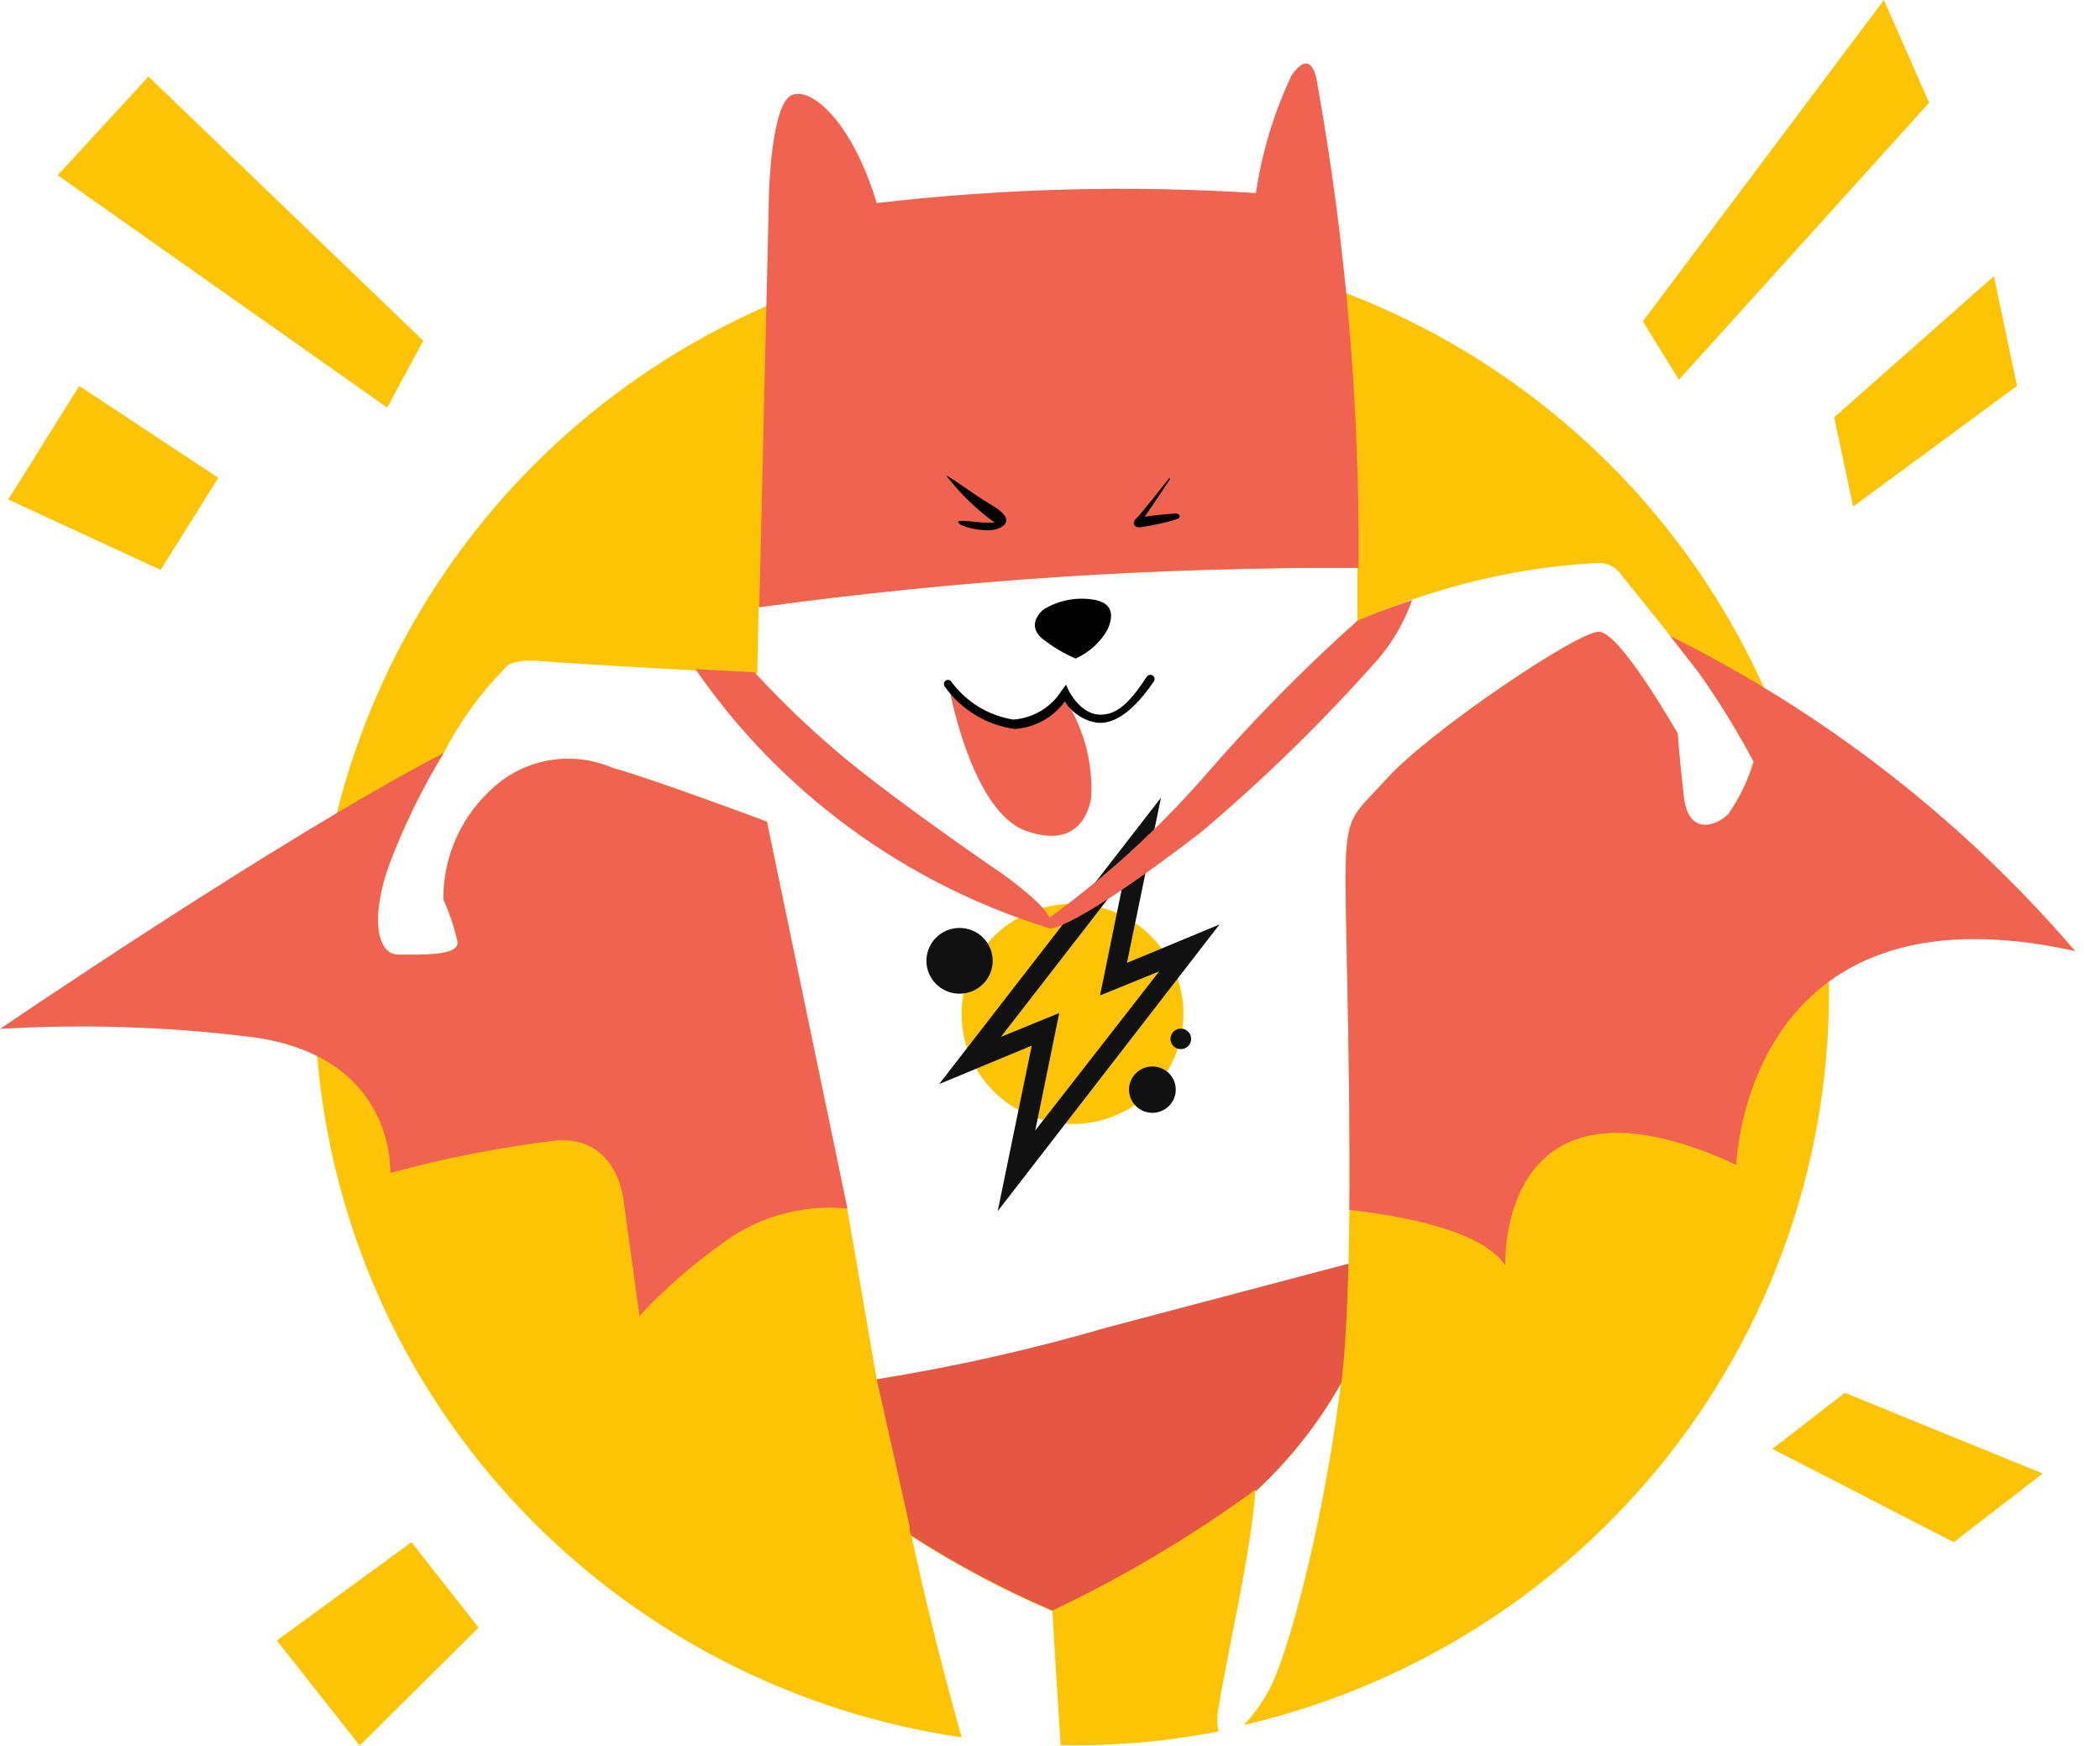
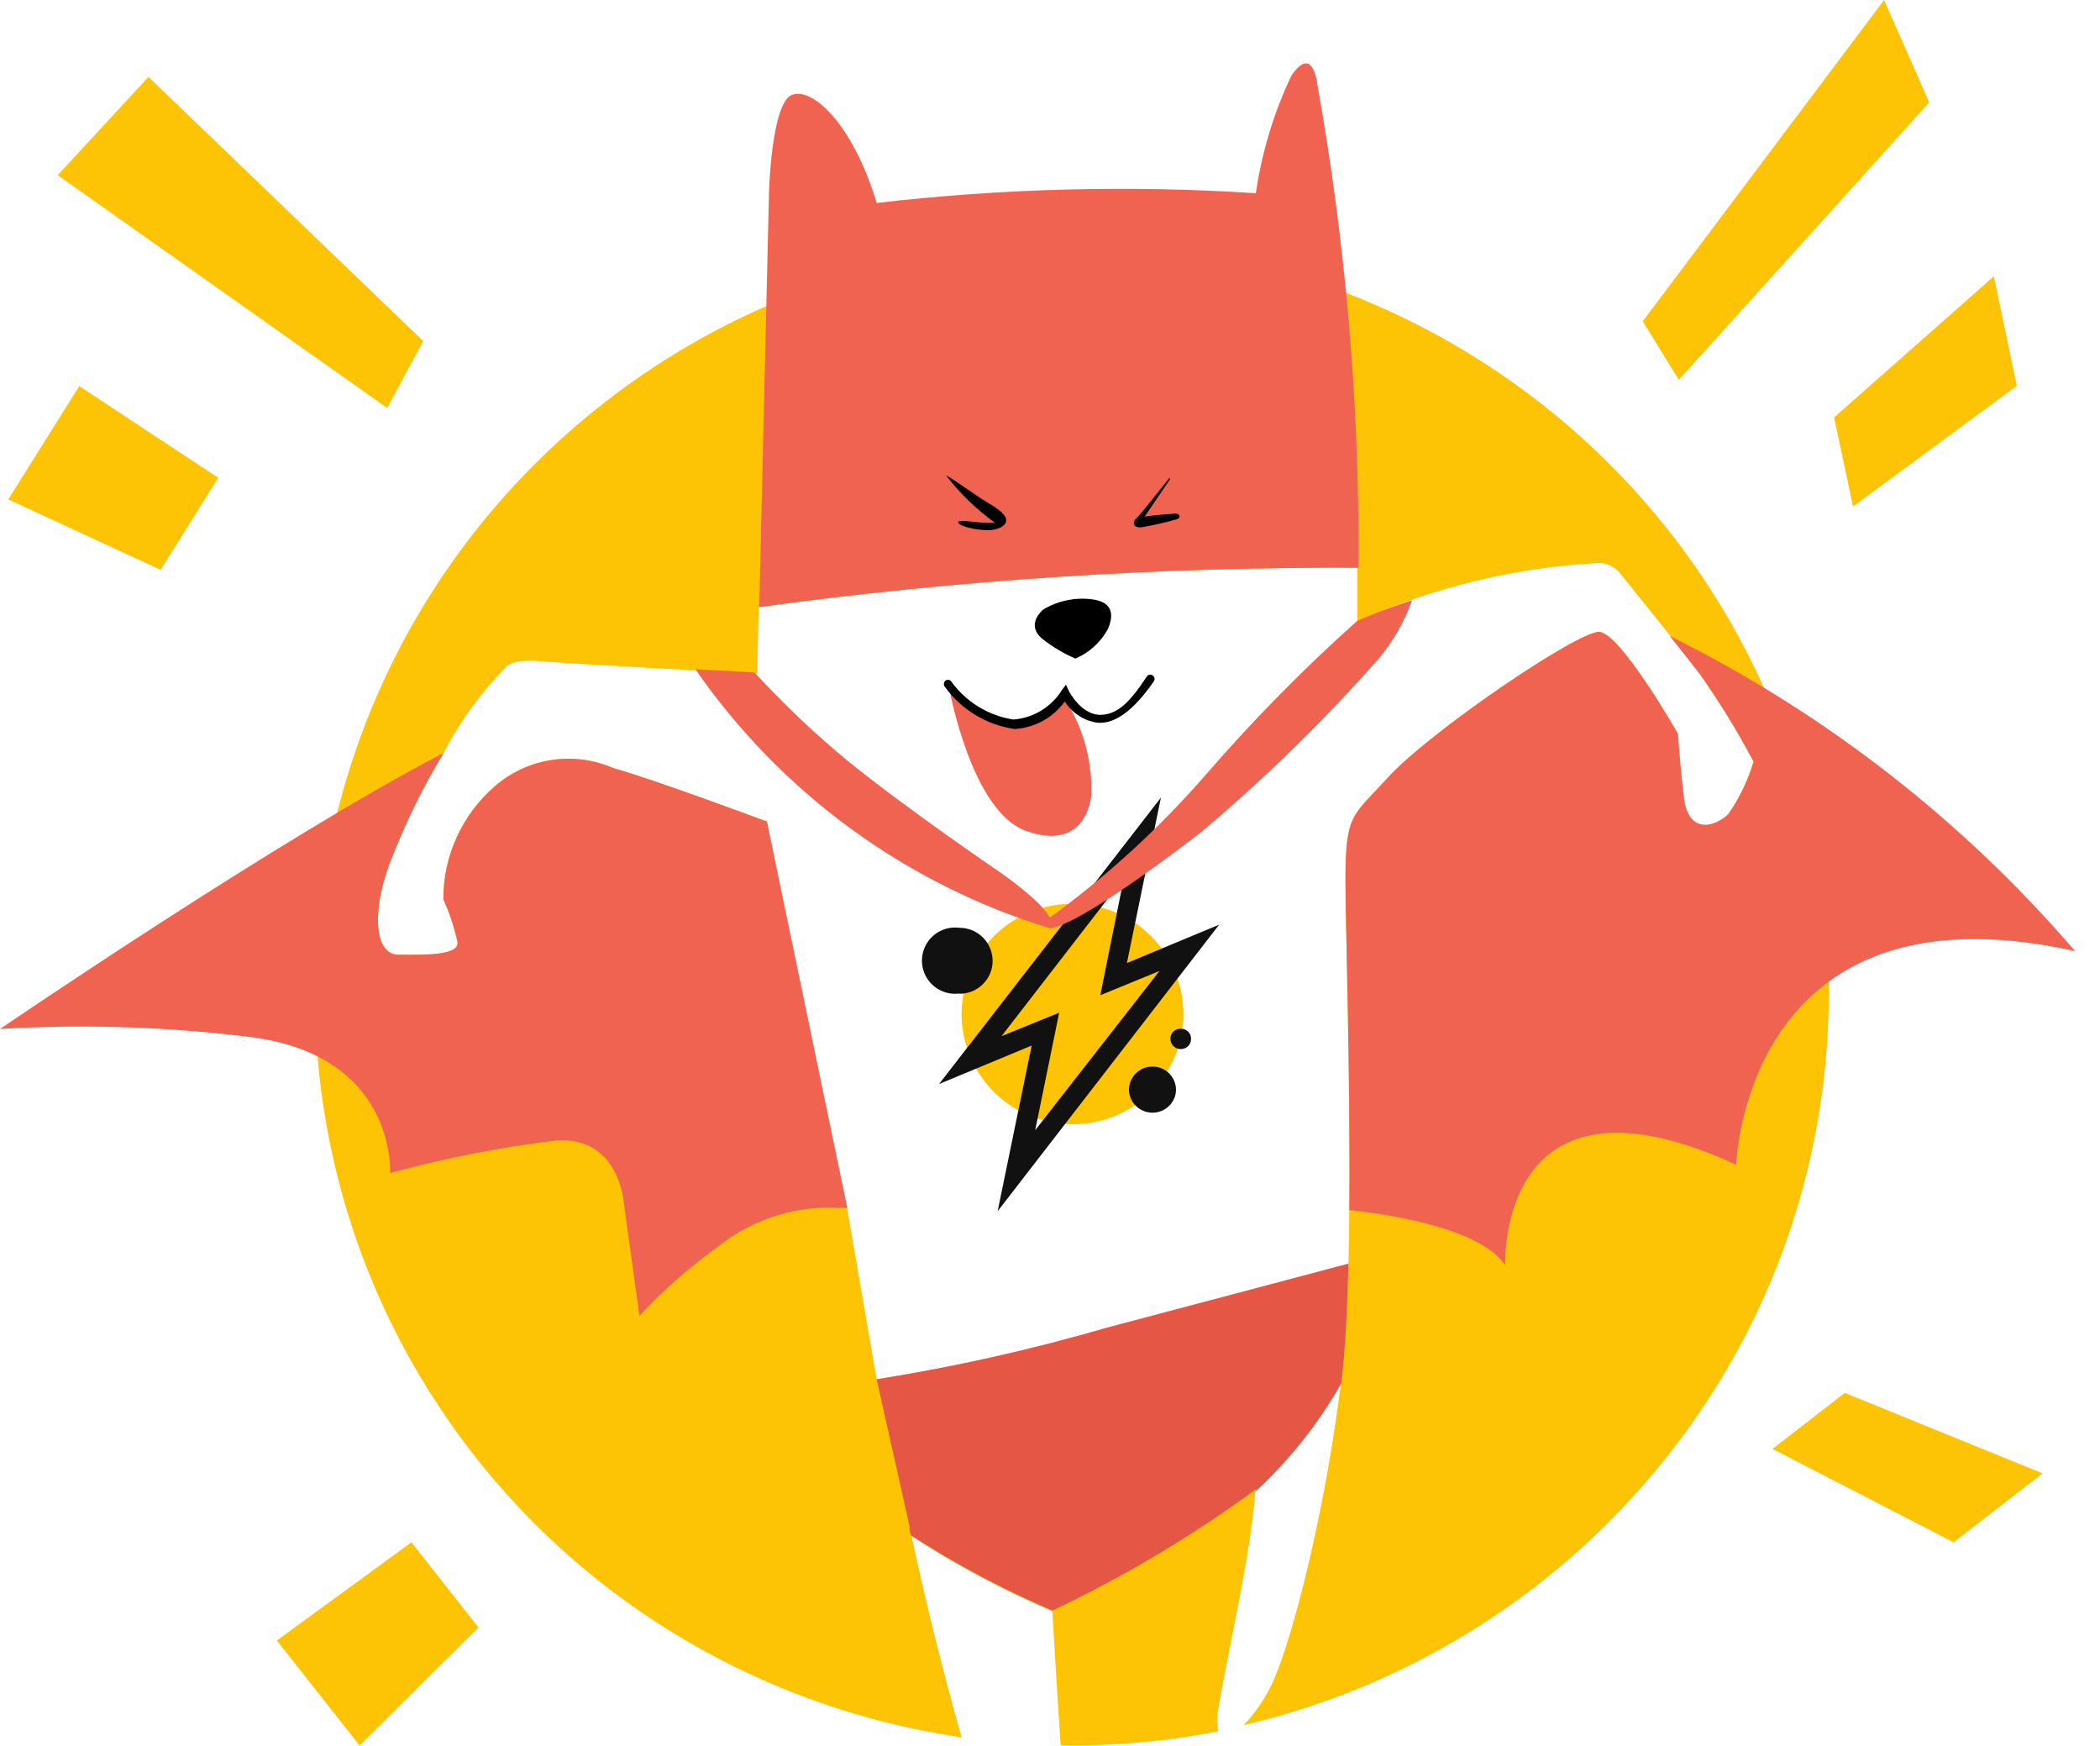
- <svg xmlns="http://www.w3.org/2000/svg" width="71" height="59" viewBox="0 0 71 59" fill="none">
-   <path d="M59.883 23.806C58.158 19.709 55.382 16.132 51.83 13.431C48.278 10.729 44.074 8.999 39.637 8.411C35.201 7.823 30.686 8.399 26.544 10.081C22.402 11.763 18.776 14.492 16.029 17.997C13.281 21.502 11.508 25.66 10.885 30.056C10.262 34.453 10.812 38.934 12.479 43.054C14.147 47.175 16.874 50.789 20.389 53.538C23.903 56.287 28.083 58.075 32.511 58.722C31.931 56.649 31.341 54.358 30.821 51.928C32.334 52.901 33.926 53.747 35.581 54.457C35.581 54.457 35.701 56.599 35.861 58.99C37.65 59.021 39.436 58.864 41.192 58.524C41.146 58.275 41.146 58.019 41.192 57.77C41.482 55.915 42.282 52.572 42.442 50.42C43.595 49.35 44.573 48.108 45.342 46.74L45.282 47.176C44.732 51.402 43.582 55.915 42.882 57.165C42.655 57.579 42.376 57.962 42.052 58.306C45.672 57.463 49.064 55.85 51.992 53.578C54.921 51.306 57.317 48.429 59.013 45.147C60.709 41.865 61.666 38.257 61.816 34.572C61.966 30.887 61.306 27.213 59.883 23.806ZM58.412 27.566C57.972 27.992 57.062 28.28 56.912 26.99C56.762 25.701 56.722 24.798 56.722 24.798C56.722 24.798 54.792 21.396 54.072 21.356C53.352 21.317 48.242 24.798 46.892 26.316C45.722 27.596 45.492 27.506 45.492 29.758C45.492 31.454 45.712 37.862 45.592 42.762L37.441 44.915C34.88 45.644 32.274 46.214 29.641 46.621L28.641 40.838H28.501L25.931 27.774C25.931 27.774 22.121 26.346 20.721 25.959C20.063 25.674 19.337 25.581 18.628 25.692C17.92 25.802 17.258 26.112 16.72 26.584C16.172 27.06 15.734 27.647 15.436 28.306C15.137 28.965 14.985 29.68 14.99 30.403C15.202 30.864 15.363 31.346 15.47 31.841C15.52 32.317 14.27 32.267 13.47 32.267C12.67 32.267 12.55 30.839 13.18 29.163C13.672 27.874 14.281 26.632 15 25.453C15.541 24.4 16.239 23.433 17.07 22.586C17.07 22.586 17.21 22.249 18.32 22.348C19.43 22.447 25.601 22.775 25.601 22.775L25.651 20.523C32.358 19.605 39.122 19.16 45.892 19.194C45.892 19.799 45.892 20.404 45.892 21.009C48.456 19.848 51.218 19.175 54.032 19.025C54.183 19.021 54.332 19.055 54.466 19.122C54.601 19.19 54.716 19.289 54.802 19.412C55.142 19.839 57.212 22.388 57.452 22.755C58.125 23.708 58.736 24.702 59.282 25.731C59.095 26.382 58.801 26.999 58.412 27.556V27.566Z" fill="#FDC305" />
-   <path d="M56.463 21.495C56.933 22.09 57.343 22.616 57.463 22.775C58.135 23.728 58.746 24.721 59.293 25.75C59.103 26.381 58.812 26.977 58.433 27.516C57.993 27.943 57.083 28.23 56.933 26.941C56.783 25.651 56.723 24.798 56.723 24.798C56.723 24.798 54.793 21.396 54.073 21.356C53.353 21.317 48.242 24.798 46.892 26.316C45.722 27.596 45.492 27.506 45.492 29.758C45.492 31.246 45.662 36.354 45.622 40.897C47.432 41.096 50.093 41.592 50.893 42.762C50.893 42.762 50.603 35.64 58.703 39.37C58.703 39.37 58.983 29.659 70.163 32.148C66.363 27.722 61.703 24.099 56.463 21.495Z" fill="#F06351" />
-   <path d="M45.932 19.194C45.973 13.697 45.504 8.209 44.532 2.797C44.532 2.797 44.382 1.508 43.662 2.559C43.068 3.816 42.664 5.153 42.462 6.527C38.187 6.255 33.896 6.368 29.642 6.864C28.821 4.136 27.421 2.896 26.751 3.224C26.081 3.551 26.001 6.477 26.001 6.477L25.671 20.523C32.385 19.604 39.155 19.159 45.932 19.194Z" fill="#F06351" />
-   <path d="M45.352 46.74C45.481 45.678 45.551 44.27 45.592 42.712L37.441 44.865C34.881 45.611 32.276 46.197 29.642 46.621L30.752 51.58C30.752 51.69 30.752 51.799 30.822 51.908C32.334 52.881 33.926 53.727 35.581 54.437C38 53.29 40.304 51.919 42.462 50.34V50.4C43.61 49.335 44.584 48.1 45.352 46.74Z" fill="#E55645" />
-   <path d="M32.002 16.089C31.952 15.99 33.002 16.764 33.412 17.002C33.822 17.24 34.022 17.418 34.022 17.587C34.022 17.756 33.762 17.924 33.402 17.924C33.042 17.924 32.482 17.805 32.402 17.666C32.322 17.527 33.002 17.666 33.342 17.666H33.632C33.016 17.22 32.467 16.689 32.002 16.089Z" fill="black" />
-   <path d="M39.502 16.198C39.502 16.198 38.502 17.468 38.412 17.527C38.322 17.587 38.242 17.865 38.602 17.815C39.015 17.754 39.423 17.661 39.822 17.537C39.932 17.478 39.892 17.339 39.702 17.359C39.512 17.379 39.022 17.408 38.702 17.468L39.552 16.208C39.552 16.208 39.582 16.089 39.502 16.198Z" fill="black" />
-   <path d="M36.362 22.259C36.825 22.056 37.208 21.708 37.452 21.267C37.732 20.612 37.452 20.364 37.012 20.275C36.406 20.166 35.782 20.286 35.262 20.612C34.872 20.979 34.922 21.336 35.262 21.604C35.599 21.867 35.969 22.087 36.362 22.259Z" fill="black" />
-   <path d="M36.002 23.509C35.887 23.734 35.731 23.936 35.542 24.104C35.257 24.331 34.907 24.463 34.542 24.481C33.991 24.534 33.441 24.378 33.002 24.044C32.8 23.927 32.621 23.776 32.472 23.598C32.371 23.49 32.249 23.405 32.112 23.35C32.112 23.35 32.862 27.427 34.682 28.081C36.502 28.736 36.842 27.328 36.892 26.951C36.953 25.822 36.667 24.701 36.072 23.737C36.072 23.439 36.052 23.638 36.002 23.509Z" fill="#F06351" />
-   <path d="M34.301 24.64C33.834 24.573 33.384 24.413 32.98 24.169C32.576 23.925 32.226 23.603 31.951 23.221C31.927 23.194 31.913 23.159 31.913 23.122C31.913 23.085 31.927 23.05 31.951 23.023C31.965 23.009 31.98 22.999 31.997 22.992C32.014 22.985 32.033 22.981 32.051 22.981C32.07 22.981 32.089 22.985 32.106 22.992C32.123 22.999 32.139 23.009 32.151 23.023C32.399 23.367 32.713 23.659 33.075 23.882C33.437 24.105 33.841 24.255 34.261 24.322C34.594 24.297 34.917 24.195 35.202 24.022C35.487 23.85 35.727 23.613 35.901 23.33L36.041 23.142L36.142 23.36C36.142 23.36 36.522 24.114 37.142 24.154C37.761 24.193 38.202 23.737 38.772 22.874C38.793 22.842 38.826 22.82 38.863 22.813C38.901 22.805 38.94 22.813 38.971 22.834C39.003 22.855 39.025 22.888 39.033 22.925C39.04 22.962 39.033 23.001 39.011 23.033C38.345 24.005 37.715 24.471 37.121 24.431C36.892 24.401 36.673 24.32 36.479 24.195C36.285 24.07 36.122 23.903 36.002 23.707C35.806 23.978 35.552 24.203 35.258 24.364C34.964 24.525 34.637 24.619 34.301 24.64Z" fill="black" />
-   <path d="M36.262 37.991C38.333 37.991 40.012 36.325 40.012 34.271C40.012 32.217 38.333 30.551 36.262 30.551C34.191 30.551 32.512 32.217 32.512 34.271C32.512 36.325 34.191 37.991 36.262 37.991Z" fill="#FDC305" />
-   <path d="M41.232 31.246L38.102 32.545L39.252 26.961L31.752 36.642L34.882 35.343L33.732 40.937L41.232 31.246ZM33.842 35.045L38.002 29.679L37.192 33.646L39.192 32.833L35.002 38.209L35.812 34.241L33.842 35.045Z" fill="#111111" />
-   <path d="M32.441 33.587C33.06 33.587 33.562 33.089 33.562 32.476C33.562 31.862 33.06 31.365 32.441 31.365C31.823 31.365 31.322 31.862 31.322 32.476C31.322 33.089 31.823 33.587 32.441 33.587Z" fill="#111111" />
-   <path d="M38.962 37.614C39.398 37.614 39.752 37.263 39.752 36.83C39.752 36.398 39.398 36.047 38.962 36.047C38.526 36.047 38.172 36.398 38.172 36.83C38.172 37.263 38.526 37.614 38.962 37.614Z" fill="#111111" />
-   <path d="M39.922 35.462C40.115 35.462 40.272 35.306 40.272 35.114C40.272 34.923 40.115 34.767 39.922 34.767C39.729 34.767 39.572 34.923 39.572 35.114C39.572 35.306 39.729 35.462 39.922 35.462Z" fill="#111111" />
-   <path d="M45.882 20.989C44.077 22.603 42.377 24.329 40.792 26.157C39.213 27.972 37.432 29.602 35.482 31.018C35.262 30.492 33.852 29.51 33.852 29.51C33.852 29.51 30.712 27.377 28.651 25.701C27.538 24.781 26.489 23.787 25.511 22.725L23.511 22.616C26.398 26.799 30.628 29.89 35.512 31.385C36.372 31.246 38.792 29.53 40.602 28.131C42.743 26.325 44.749 24.365 46.602 22.269C47.1 21.682 47.487 21.009 47.742 20.285C46.602 20.662 45.882 20.989 45.882 20.989Z" fill="#F06351" />
-   <path d="M65.223 3.472L56.763 12.836L55.543 10.862L63.693 0L65.223 3.472Z" fill="#FDC305" />
-   <path d="M62.653 17.121L68.193 13.044L67.413 9.334L62.013 14.105L62.653 17.121Z" fill="#FDC305" />
-   <path d="M59.923 48.972L66.053 52.126L69.063 49.805L62.373 47.077L59.923 48.972Z" fill="#FDC305" />
-   <path d="M1.95 5.922L5.02 2.589L14.31 11.516L13.09 13.778L1.95 5.922Z" fill="#FDC305" />
-   <path d="M7.38 16.149L2.68 13.044L0.28 16.883L5.43 19.263L7.38 16.149Z" fill="#FDC305" />
-   <path d="M13.91 52.126L9.36 55.449L12.16 59L16.18 55.012L13.91 52.126Z" fill="#FDC305" />
-   <path d="M25.931 27.774C25.931 27.774 22.121 26.346 20.721 25.959C20.064 25.674 19.338 25.581 18.629 25.692C17.92 25.802 17.258 26.112 16.721 26.584C16.173 27.06 15.735 27.647 15.436 28.306C15.137 28.965 14.986 29.68 14.991 30.403C15.202 30.864 15.363 31.346 15.471 31.841C15.521 32.317 14.271 32.267 13.471 32.267C12.671 32.267 12.551 30.839 13.181 29.163C13.672 27.874 14.281 26.632 15.001 25.453C9.55 28.27 0 34.777 0 34.777C2.732 34.614 5.473 34.693 8.19 35.015C13.441 35.541 13.191 39.647 13.191 39.647C15.037 39.142 16.919 38.775 18.821 38.546C20.941 38.407 21.091 40.649 21.091 40.649L21.621 44.478C22.426 43.614 23.313 42.831 24.271 42.137C25.506 41.157 27.078 40.694 28.651 40.848L25.931 27.774Z" fill="#F06351" />
+ <svg xmlns="http://www.w3.org/2000/svg" width="71" height="59" fill="none">
+   <path d="M59.88 23.8a25.43 25.43 0 0 0-8.05-10.37 25.72 25.72 0 0 0-25.29-3.35A25.59 25.59 0 0 0 16.03 18a25.3 25.3 0 0 0-3.55 25.05 25.42 25.42 0 0 0 7.9 10.49 25.72 25.72 0 0 0 12.13 5.18c-.58-2.07-1.17-4.36-1.69-6.8 1.51.98 3.1 1.83 4.76 2.54 0 0 .12 2.14.28 4.53 1.79.03 3.58-.13 5.33-.47a2.1 2.1 0 0 1 0-.75c.3-1.85 1.1-5.2 1.25-7.35a15.11 15.11 0 0 0 2.9-3.68l-.06.44c-.55 4.22-1.7 8.74-2.4 9.98-.23.42-.5.8-.83 1.15a25.73 25.73 0 0 0 16.96-13.16 25.27 25.27 0 0 0 .87-21.34Zm-1.47 3.77c-.44.42-1.35.71-1.5-.58-.15-1.29-.19-2.2-.19-2.2s-1.93-3.4-2.65-3.43c-.72-.04-5.83 3.44-7.18 4.96-1.17 1.28-1.4 1.19-1.4 3.44 0 1.7.22 8.1.1 13l-8.15 2.15c-2.56.73-5.17 1.3-7.8 1.71l-1-5.78h-.14l-2.57-13.07s-3.8-1.42-5.2-1.81a3.79 3.79 0 0 0-4.01.62 5.03 5.03 0 0 0-1.73 3.82c.21.46.37.95.48 1.44.05.48-1.2.43-2 .43s-.92-1.43-.29-3.1c.5-1.3 1.1-2.54 1.82-3.72a11.78 11.78 0 0 1 2.07-2.86s.14-.34 1.25-.24c1.11.1 7.28.42 7.28.42l.05-2.25c6.7-.92 13.47-1.36 20.24-1.33v1.82a22.67 22.67 0 0 1 8.14-1.98.92.92 0 0 1 .77.38c.34.43 2.41 2.98 2.65 3.34.67.96 1.29 1.95 1.83 2.98a6.17 6.17 0 0 1-.87 1.83Z" fill="#FDC305" />
+   <path d="m56.46 21.5 1 1.27c.68.96 1.29 1.95 1.83 2.98a6.17 6.17 0 0 1-.86 1.77c-.44.42-1.35.71-1.5-.58a52.31 52.31 0 0 1-.2-2.14s-1.94-3.4-2.66-3.44c-.72-.04-5.83 3.44-7.18 4.96-1.17 1.28-1.4 1.19-1.4 3.44 0 1.49.17 6.6.13 11.14 1.81.2 4.47.7 5.27 1.86 0 0-.29-7.12 7.81-3.39 0 0 .28-9.71 11.46-7.22a43.67 43.67 0 0 0-13.7-10.65ZM45.93 19.2c.04-5.5-.43-11-1.4-16.4 0 0-.15-1.3-.87-.24-.6 1.26-1 2.6-1.2 3.97a71.46 71.46 0 0 0-12.82.33c-.82-2.72-2.22-3.96-2.89-3.64-.67.33-.75 3.26-.75 3.26l-.33 14.04c6.71-.92 13.49-1.36 20.26-1.33Z" fill="#F06351" />
+   <path d="M45.35 46.74c.13-1.06.2-2.47.24-4.03l-8.15 2.16a64.43 64.43 0 0 1-7.8 1.75l1.11 4.96c0 .11 0 .22.07.33a32.4 32.4 0 0 0 4.76 2.53 42.48 42.48 0 0 0 6.88-4.1v.06a15.12 15.12 0 0 0 2.9-3.66Z" fill="#E55645" />
+   <path d="M32 16.09c-.05-.1 1 .67 1.41.91.41.24.61.42.61.59 0 .17-.26.33-.62.33s-.92-.11-1-.25c-.08-.14.6 0 .94 0h.3A8.05 8.05 0 0 1 32 16.09ZM39.5 16.2s-1 1.27-1.09 1.33c-.09.06-.17.33.2.29.4-.07.81-.16 1.21-.28.11-.06.07-.2-.12-.18-.19.02-.68.05-1 .1l.85-1.25s.03-.12-.05-.01ZM36.36 22.26c.47-.2.85-.55 1.1-1 .27-.65 0-.9-.45-.99-.6-.1-1.23.02-1.75.34-.39.37-.34.73 0 1 .34.26.7.48 1.1.65Z" fill="#000" />
+   <path d="M36 23.5c-.11.23-.27.44-.46.6-.28.23-.63.36-1 .38a2.2 2.2 0 0 1-1.54-.44 2 2 0 0 1-.53-.44 1 1 0 0 0-.36-.25s.75 4.08 2.57 4.73c1.82.66 2.16-.75 2.21-1.13a5.55 5.55 0 0 0-.82-3.21c0-.3-.02-.1-.07-.23Z" fill="#F06351" />
+   <path d="M34.3 24.64a3.52 3.52 0 0 1-2.35-1.42.15.15 0 0 1 0-.2.14.14 0 0 1 .16-.03l.04.03a3.2 3.2 0 0 0 2.11 1.3 2.12 2.12 0 0 0 1.64-.99l.14-.19.1.22s.38.75 1 .8c.62.03 1.06-.42 1.63-1.29a.14.14 0 0 1 .2-.04.14.14 0 0 1 .04.2c-.67.97-1.3 1.44-1.89 1.4a1.56 1.56 0 0 1-1.12-.72 2.25 2.25 0 0 1-1.7.93Z" fill="#000" />
+   <path d="M36.26 38a3.73 3.73 0 0 0 3.75-3.73 3.73 3.73 0 0 0-3.75-3.72 3.73 3.73 0 0 0-3.75 3.72A3.73 3.73 0 0 0 36.26 38Z" fill="#FDC305" />
+   <path d="m41.23 31.25-3.13 1.3 1.15-5.59-7.5 9.68 3.13-1.3-1.15 5.6 7.5-9.7Zm-7.39 3.8L38 29.67l-.8 3.97 2-.82-4.2 5.38.81-3.97-1.97.8ZM32.44 33.59c.62 0 1.12-.5 1.12-1.11 0-.62-.5-1.12-1.12-1.12a1.12 1.12 0 1 0 0 2.22ZM38.96 37.61c.44 0 .8-.35.8-.78a.79.79 0 0 0-.8-.78.79.79 0 0 0-.79.78c0 .43.36.78.8.78ZM39.92 35.46c.2 0 .35-.15.35-.35 0-.19-.15-.34-.35-.34-.2 0-.35.15-.35.34 0 .2.16.35.35.35Z" fill="#111" />
+   <path d="M45.88 20.99a57.22 57.22 0 0 0-5.09 5.17 31.79 31.79 0 0 1-5.3 4.86c-.23-.53-1.64-1.51-1.64-1.51s-3.14-2.13-5.2-3.8a31.78 31.78 0 0 1-3.14-2.98l-2-.11a22.62 22.62 0 0 0 12 8.76c.86-.13 3.28-1.85 5.1-3.25a57.44 57.44 0 0 0 6-5.86c.49-.59.88-1.26 1.13-1.98-1.14.37-1.86.7-1.86.7Z" fill="#F06351" />
+   <path d="m65.22 3.47-8.46 9.37-1.22-1.98L63.7 0l1.53 3.47ZM62.65 17.12l5.54-4.08-.78-3.7-5.4 4.77.64 3.01ZM59.92 48.97l6.13 3.16 3.01-2.33-6.69-2.72-2.45 1.9ZM1.95 5.92 5.02 2.6l9.29 8.93-1.22 2.26L1.95 5.92ZM7.38 16.15l-4.7-3.1-2.4 3.83 5.15 2.38 1.95-3.11ZM13.91 52.13l-4.55 3.32 2.8 3.55 4.02-3.99-2.27-2.88Z" fill="#FDC305" />
+   <path d="M25.93 27.77s-3.8-1.42-5.2-1.81a3.79 3.79 0 0 0-4 .62 5.03 5.03 0 0 0-1.74 3.82c.21.46.37.95.48 1.44.05.48-1.2.43-2 .43s-.92-1.43-.29-3.1c.5-1.3 1.1-2.54 1.82-3.72-5.45 2.82-15 9.33-15 9.33a46.2 46.2 0 0 1 8.19.24c5.25.52 5 4.63 5 4.63 1.85-.5 3.73-.88 5.63-1.1 2.12-.14 2.27 2.1 2.27 2.1l.53 3.83c.8-.87 1.7-1.65 2.65-2.34a6.1 6.1 0 0 1 4.38-1.3l-2.72-13.07Z" fill="#F06351" />
</svg>
